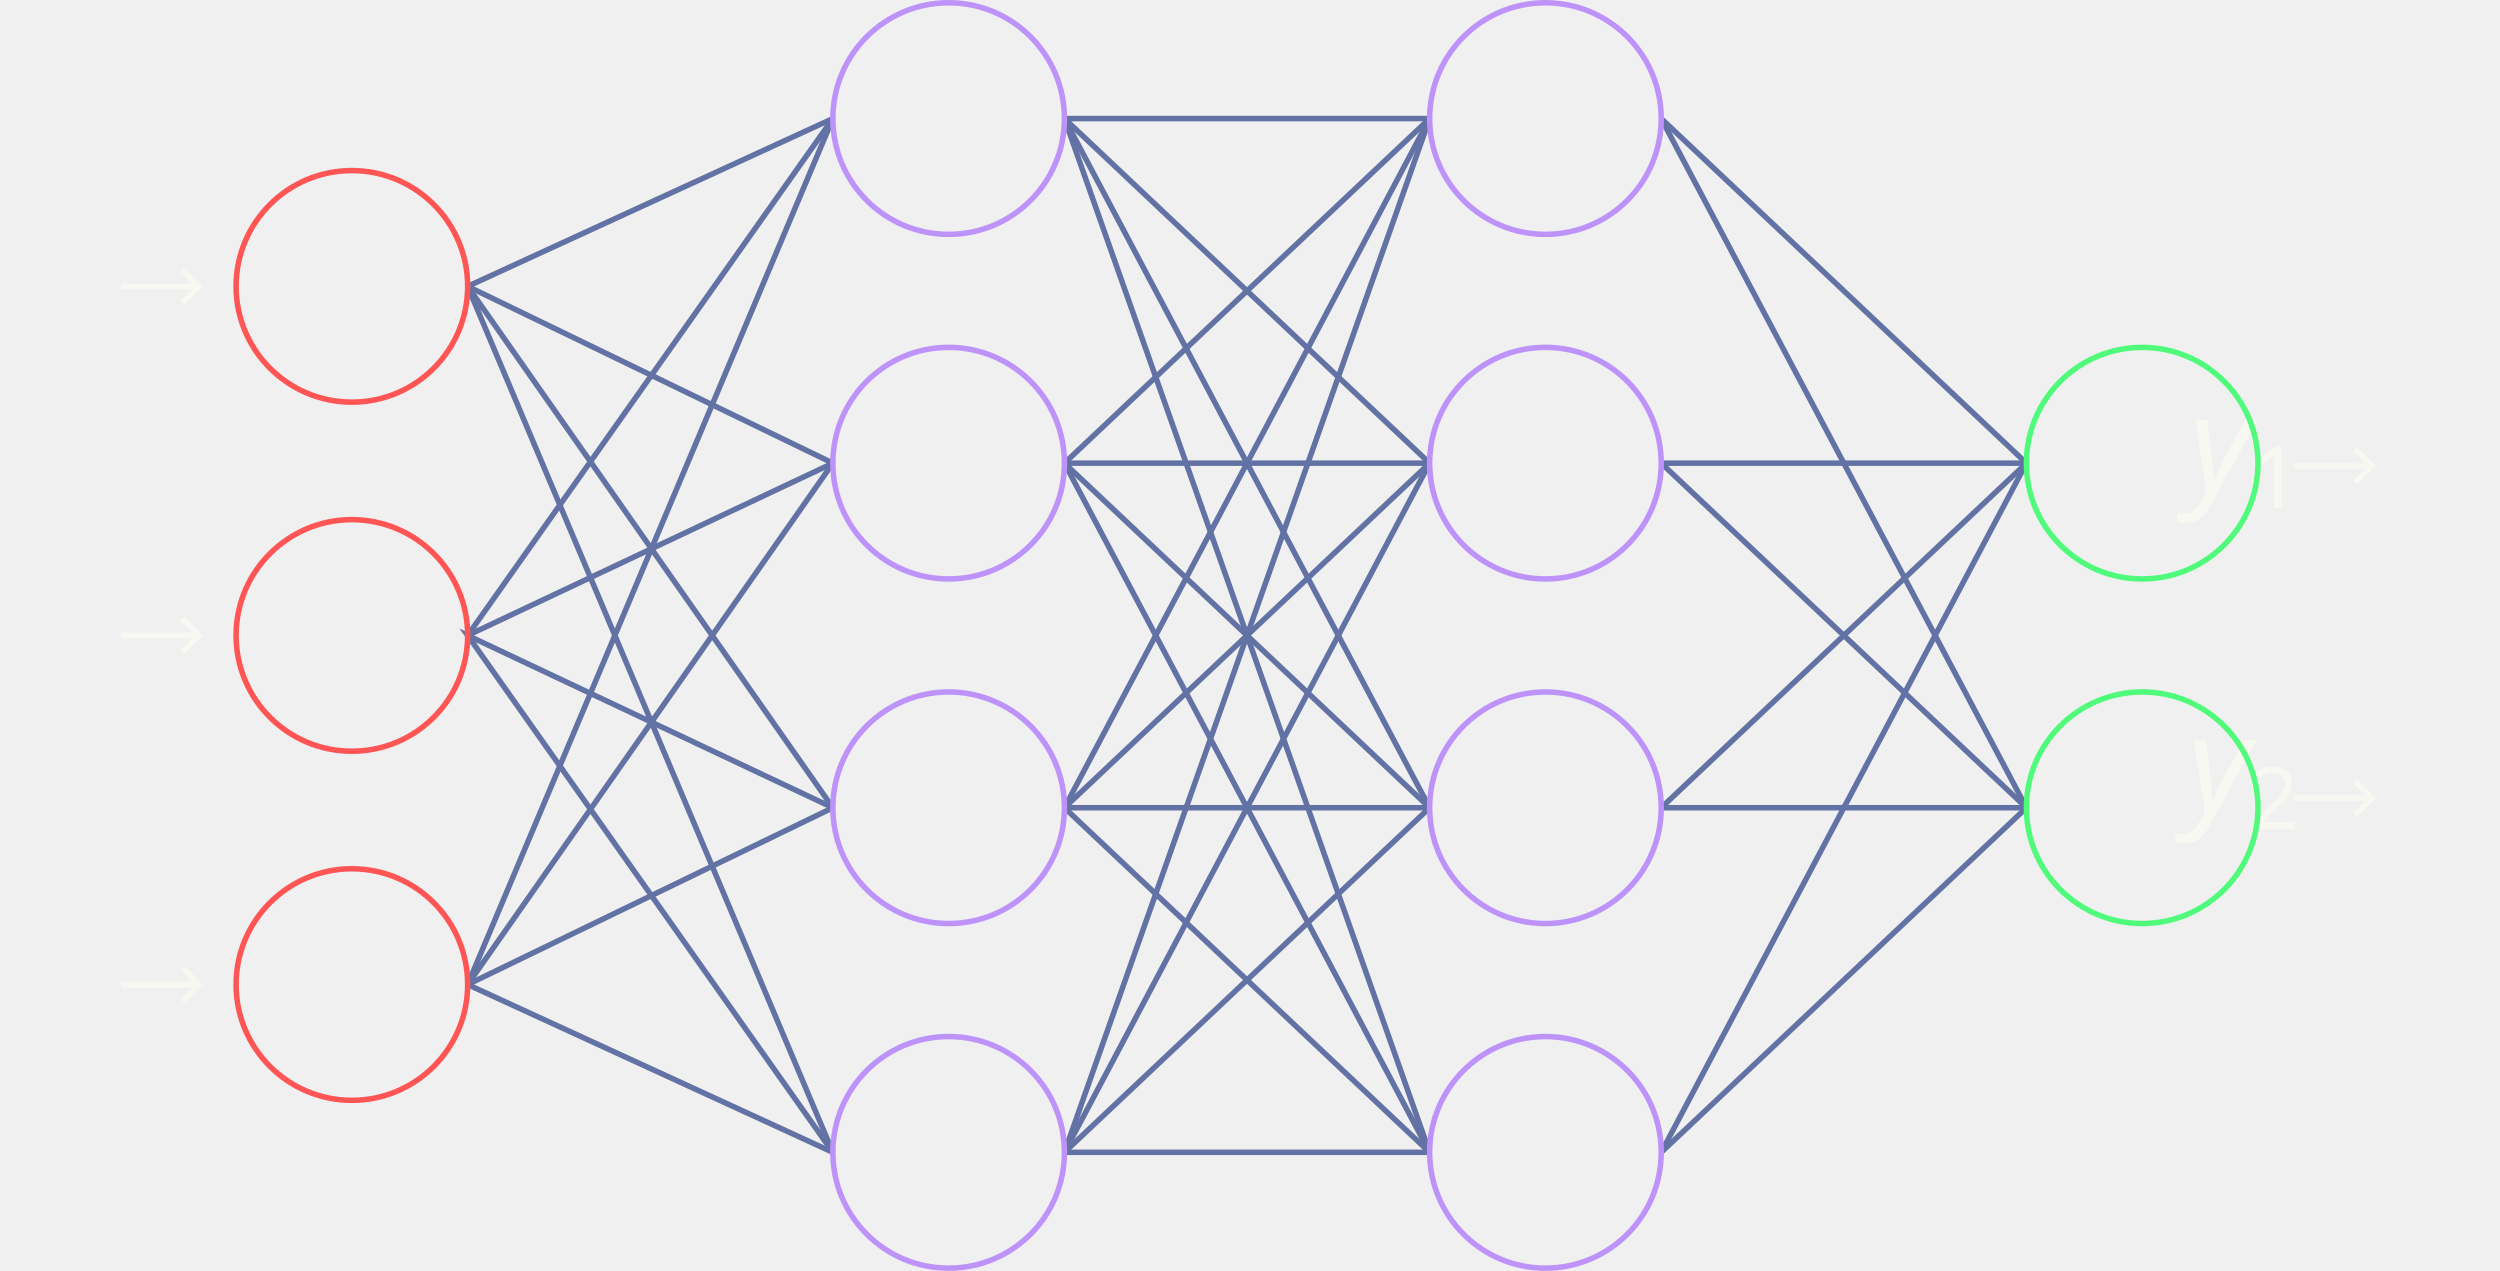
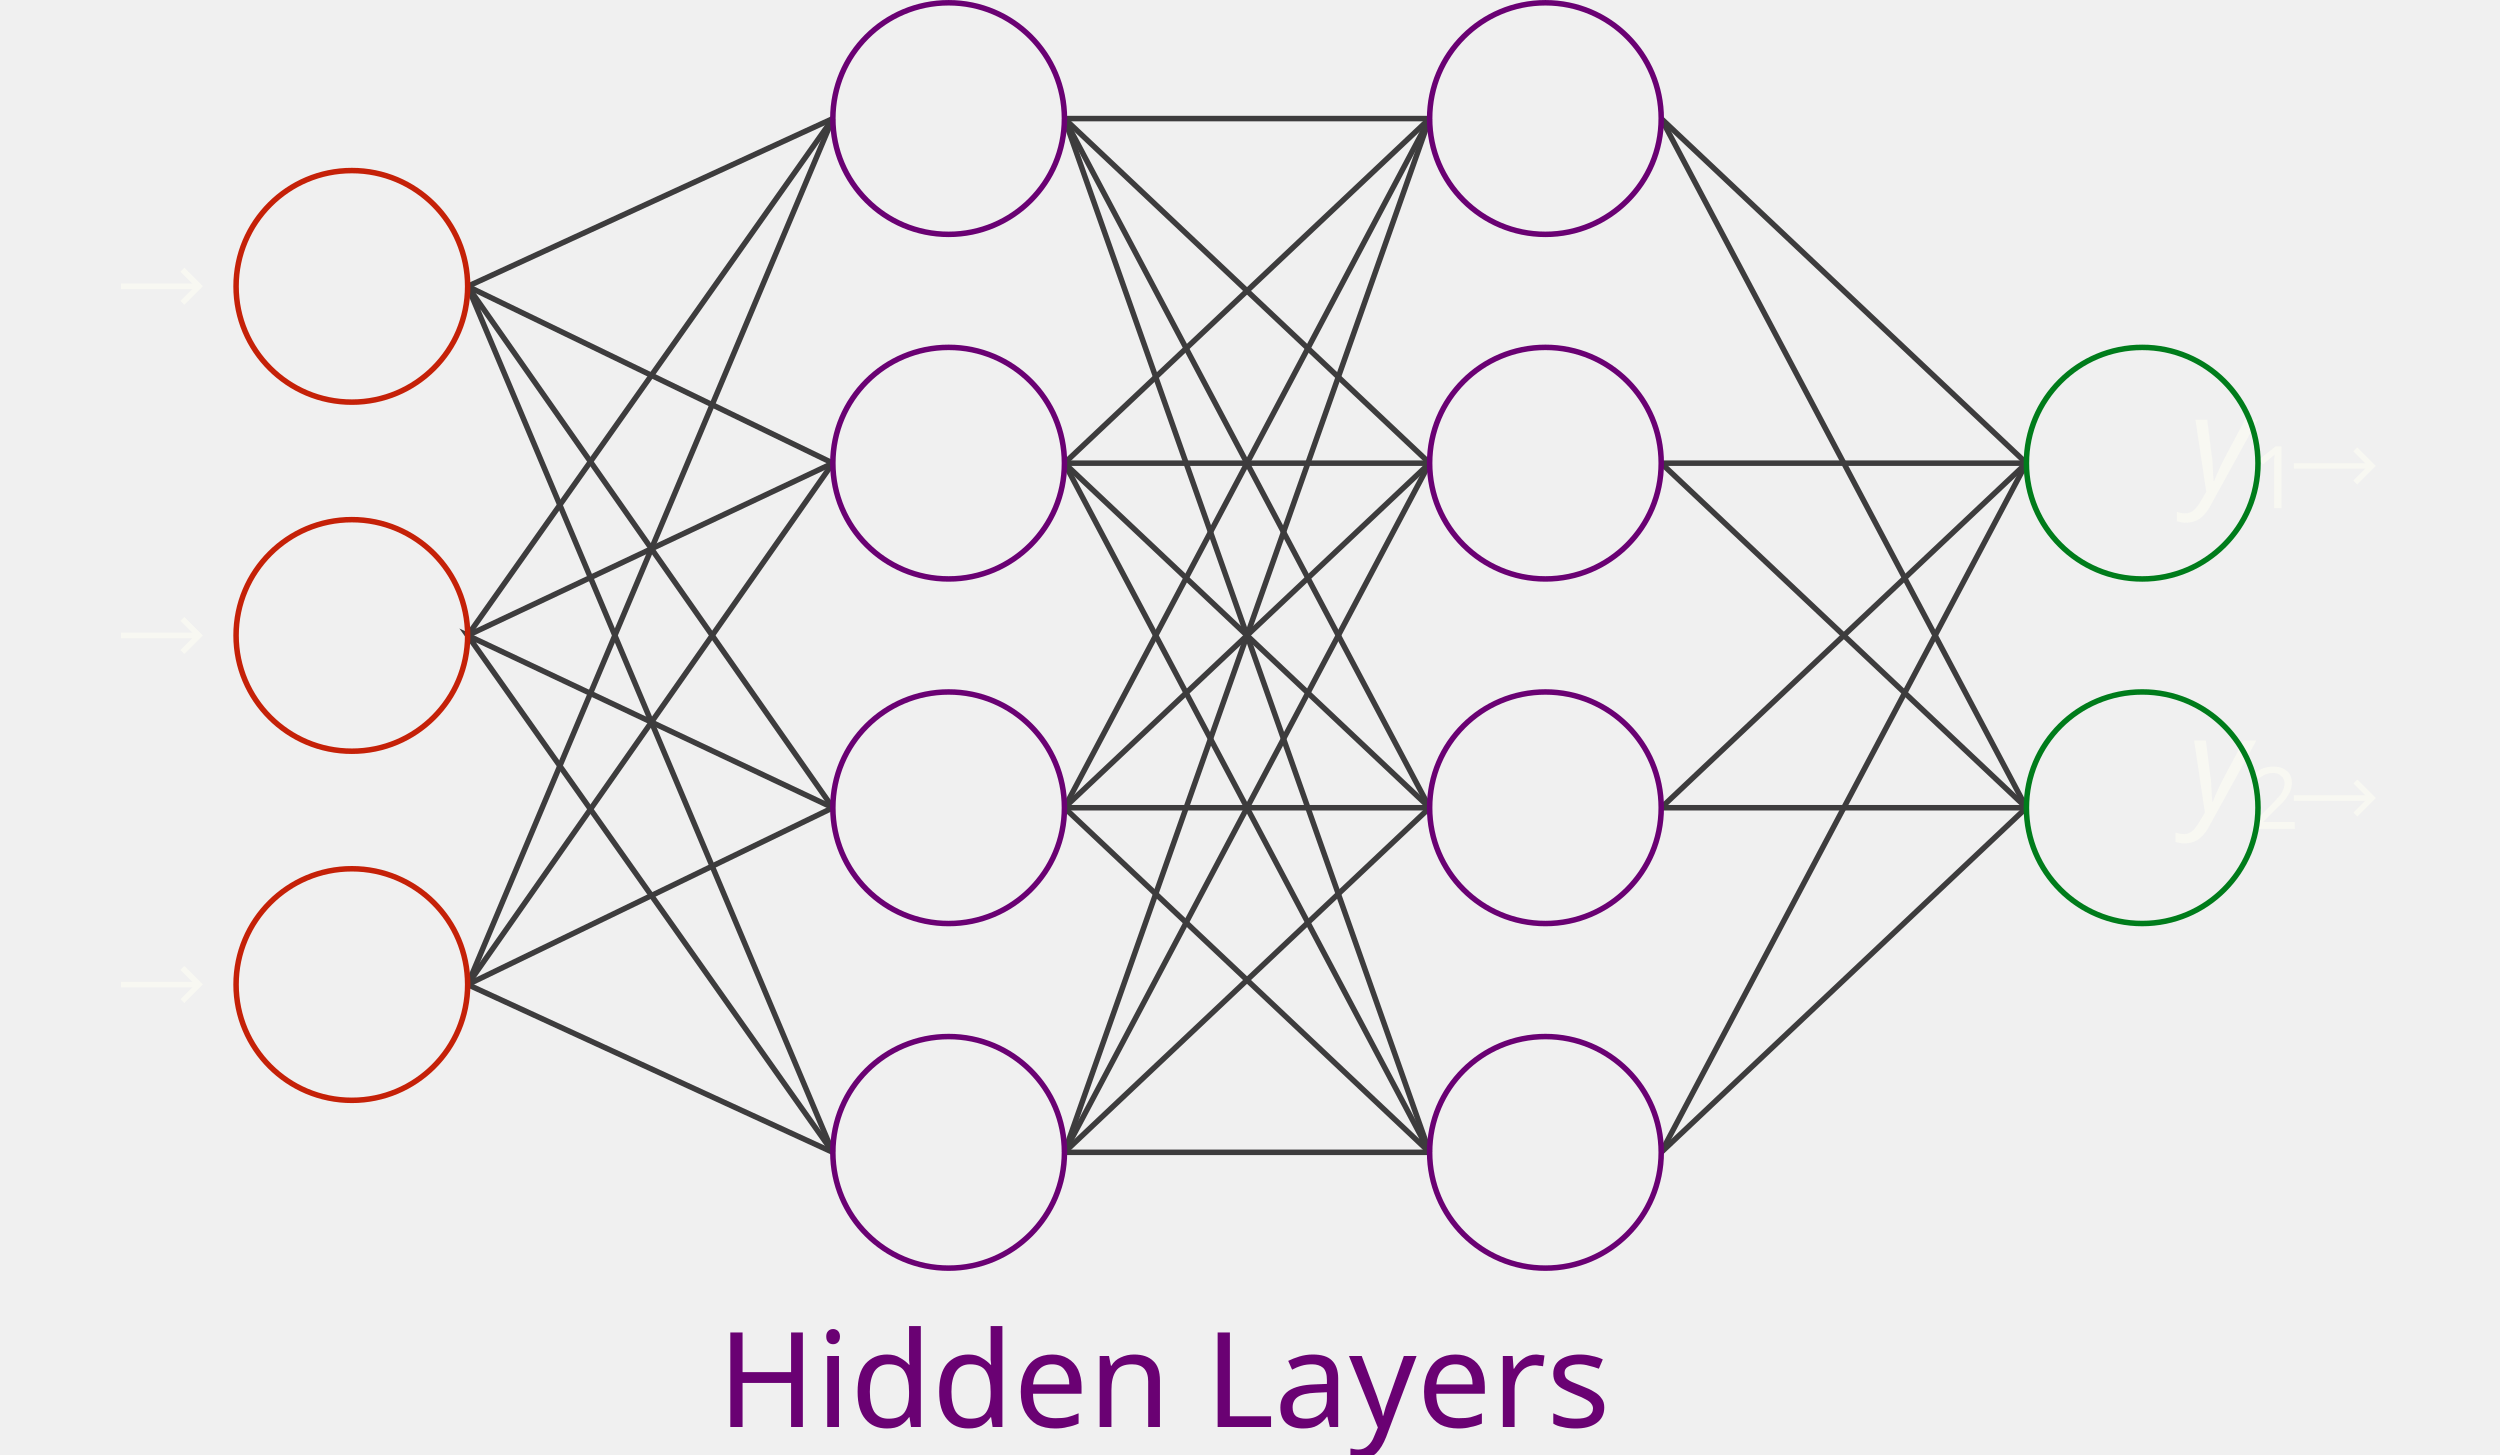
- <svg xmlns="http://www.w3.org/2000/svg" width="79.717mm" height="40.525mm" viewBox="0 0 79.717 40.525" version="1.1" id="svg609">
+ <svg xmlns="http://www.w3.org/2000/svg" width="79.717mm" height="46.374mm" viewBox="0 0 79.717 46.374" version="1.1" id="svg609">
  <defs id="defs606">
    <marker style="overflow:visible" id="Arrow1" refX="0" refY="0" orient="auto-start-reverse" markerWidth="4.061" markerHeight="6.707" viewBox="0 0 4.061 6.707" preserveAspectRatio="xMidYMid">
      <path style="fill:none;stroke:context-stroke;stroke-width:1;stroke-linecap:butt" d="M 3,-3 0,0 3,3" id="path5057" transform="rotate(180,0.125,0)" />
    </marker>
    <marker style="overflow:visible" id="Arrow1-3" refX="0" refY="0" orient="auto-start-reverse" markerWidth="4.061" markerHeight="6.707" viewBox="0 0 4.061 6.707" preserveAspectRatio="xMidYMid">
      <path style="fill:none;stroke:context-stroke;stroke-width:1;stroke-linecap:butt" d="M 3,-3 0,0 3,3" id="path5057-7" transform="rotate(180,0.125,0)" />
    </marker>
    <marker style="overflow:visible" id="Arrow1-9" refX="0" refY="0" orient="auto-start-reverse" markerWidth="4.061" markerHeight="6.707" viewBox="0 0 4.061 6.707" preserveAspectRatio="xMidYMid">
      <path style="fill:none;stroke:context-stroke;stroke-width:1;stroke-linecap:butt" d="M 3,-3 0,0 3,3" id="path5057-2" transform="rotate(180,0.125,0)" />
    </marker>
    <marker style="overflow:visible" id="Arrow1-8" refX="0" refY="0" orient="auto-start-reverse" markerWidth="4.061" markerHeight="6.707" viewBox="0 0 4.061 6.707" preserveAspectRatio="xMidYMid">
      <path style="fill:none;stroke:context-stroke;stroke-width:1;stroke-linecap:butt" d="M 3,-3 0,0 3,3" id="path5057-9" transform="rotate(180,0.125,0)" />
    </marker>
    <marker style="overflow:visible" id="Arrow1-36" refX="0" refY="0" orient="auto-start-reverse" markerWidth="4.061" markerHeight="6.707" viewBox="0 0 4.061 6.707" preserveAspectRatio="xMidYMid">
      <path style="fill:none;stroke:context-stroke;stroke-width:1;stroke-linecap:butt" d="M 3,-3 0,0 3,3" id="path5057-1" transform="rotate(180,0.125,0)" />
    </marker>
  </defs>
  <g id="layer1" transform="translate(-76.41624,-68.05631)" style="display:none">
-     <g id="g1481" style="fill:#282a36">
-       <g id="g206" transform="matrix(0.3527778,0,0,-0.3527778,45.56714,139.7392)" style="fill:#282a36">
-         <path d="M 0,0 H 453.543 V 255.118 H 0 Z" style="fill:#282a36;fill-opacity:1;fill-rule:nonzero;stroke:none" id="path208" />
-       </g>
-       <g id="g210" transform="matrix(0.3527778,0,0,-0.3527778,45.56714,59.75674)" style="fill:#282a36">
-         <path d="M 0,0 H 453.543 V 28.396 H 0 Z" style="fill:#282a36;fill-opacity:1;fill-rule:nonzero;stroke:none" id="path212" />
-       </g>
-       <text xml:space="preserve" style="font-variant:normal;font-weight:bold;font-size:5.587px;font-family:'TeX Gyre Heros';-inkscape-font-specification:TeXGyreHeros-Bold;writing-mode:lr-tb;fill:#282a36;fill-opacity:1;fill-rule:nonzero;stroke:none;stroke-width:0.353" id="text216" x="48.567" y="57.454">
-         <tspan x="48.567 53.21 56.557 58.406 59.949 62.96 66.056 69.151 72.246" y="57.454" id="tspan214" style="fill:#282a36;stroke-width:0.353">Motivação</tspan>
-       </text>
-       <text xml:space="preserve" style="font-variant:normal;font-weight:normal;font-size:4.218px;font-family:'NewCM Sans';-inkscape-font-specification:NewCM10-Book;writing-mode:lr-tb;fill:#282a36;fill-opacity:1;fill-rule:nonzero;stroke:none;stroke-width:0.353" id="text304" x="111.937" y="126.557">
-         <tspan x="111.937" y="126.557" id="tspan302" style="fill:#282a36;stroke-width:0.353">.</tspan>
-       </text>
-       <path d="m 45.567,139.739 h 53.333 v -3.304 h -53.333 z" style="fill:#282a36;fill-opacity:1;fill-rule:nonzero;stroke:none;stroke-width:0.353" id="path310" />
-       <text xml:space="preserve" style="font-variant:normal;font-weight:normal;font-size:1.94px;font-family:'TeX Gyre Heros';-inkscape-font-specification:TeXGyreHeros-Regular;writing-mode:lr-tb;fill:#282a36;fill-opacity:1;fill-rule:nonzero;stroke:none;stroke-width:0.353" id="text316" x="58.604" y="138.722">
-         <tspan x="58.604 60.112 61.187 62.261 62.904 63.33 64.405 65.369 66.768 67.841 69.133 69.56 69.987 70.914 73.069 73.716 74.897 76.187 76.723 78.013 78.548 79.945 81.342 82.632 83.922 85.216" y="138.722" id="tspan314" style="fill:#282a36;stroke-width:0.353">GabrielD.Silva(FEIS/UNESP)</tspan>
-       </text>
-       <g id="g318" transform="matrix(0.3527778,0,0,-0.3527778,98.89975,139.7392)" style="fill:#282a36">
-         <path d="M 0,0 H 151.179 V 9.365 H 0 Z" style="fill:#282a36;fill-opacity:1;fill-rule:nonzero;stroke:none" id="path320" />
-       </g>
-       <text xml:space="preserve" style="font-variant:normal;font-weight:normal;font-size:1.94px;font-family:'TeX Gyre Heros';-inkscape-font-specification:TeXGyreHeros-Regular;writing-mode:lr-tb;fill:#282a36;fill-opacity:1;fill-rule:nonzero;stroke:none;stroke-width:0.353" id="text324" x="107.515" y="138.722">
-         <tspan x="107.515 108.807 109.881 110.956 111.645 112.153 113.228 113.655 114.621 115.696 116.771 118.383 119.458 120.532 121.048 122.661 123.737 125.35 126.64 127.066 128.023 128.529 129.604 131.216 132.291 133.797 134.332 135.407 135.913 136.988 137.415 137.842 138.916 139.991 141.066 141.572 142.647" y="138.722" id="tspan322" style="fill:#282a36;stroke-width:0.353">AperfeiçoamentodeSistemasInteligentes</tspan>
-       </text>
-       <g id="g326" transform="matrix(0.3527778,0,0,-0.3527778,152.2323,139.7392)" style="fill:#282a36">
-         <path d="M 0,0 H 151.179 V 9.365 H 0 Z" style="fill:#282a36;fill-opacity:1;fill-rule:nonzero;stroke:none" id="path328" />
-       </g>
-       <text xml:space="preserve" style="font-variant:normal;font-weight:normal;font-size:1.94px;font-family:'TeX Gyre Heros';-inkscape-font-specification:TeXGyreHeros-Regular;writing-mode:lr-tb;fill:#282a36;fill-opacity:1;fill-rule:nonzero;stroke:none;stroke-width:0.353" id="text332" x="179.222" y="138.722">
-         <tspan x="179.222 180.297 181.911 182.986 184.6 185.675 186.749 187.392 187.818 188.784 189.859 191.473 192.548 193.623 194.698" y="138.722" id="tspan330" style="fill:#282a36;stroke-width:0.353">14deabrilde2023</tspan>
-       </text>
-       <text xml:space="preserve" style="font-variant:normal;font-weight:normal;font-size:1.94px;font-family:'TeX Gyre Heros';-inkscape-font-specification:TeXGyreHeros-Regular;writing-mode:lr-tb;fill:#282a36;fill-opacity:1;fill-rule:nonzero;stroke:none;stroke-width:0.353" id="text336" x="200.196" y="138.722">
-         <tspan x="200.196 201.592 202.452" y="138.722" id="tspan334" style="fill:#282a36;stroke-width:0.353">3/5</tspan>
-       </text>
-     </g>
+     <rect style="fill:#000000;stroke:#ffffff;stroke-width:0.176;paint-order:markers fill stroke" id="rect1483" width="160" height="90" x="45.567" y="49.739" />
  </g>
  <g id="layer2" transform="translate(-30.8491,-18.31705)">
    <text xml:space="preserve" style="font-style:italic;font-variant:normal;font-weight:normal;font-stretch:normal;font-size:4.233px;font-family:NewComputerModern;-inkscape-font-specification:'NewComputerModern Italic';text-align:center;text-anchor:middle;fill:#f8f8f2;stroke:none;stroke-width:0.176;paint-order:markers fill stroke" x="32.295" y="27.958" id="text1326">
      <tspan id="tspan1324" style="font-style:italic;font-variant:normal;font-weight:normal;font-stretch:normal;font-family:NewComputerModern;-inkscape-font-specification:'NewComputerModern Italic';fill:#f8f8f2;stroke:none;stroke-width:0.176" x="32.295" y="27.958">x<tspan style="font-style:normal;font-variant:normal;font-weight:normal;font-stretch:normal;font-size:65%;font-family:NewComputerModern;-inkscape-font-specification:NewComputerModern;baseline-shift:sub" id="tspan1532">1</tspan>
      </tspan>
    </text>
    <text xml:space="preserve" style="font-style:italic;font-variant:normal;font-weight:normal;font-stretch:normal;font-size:4.233px;font-family:NewComputerModern;-inkscape-font-specification:'NewComputerModern Italic';text-align:center;text-anchor:middle;fill:#f8f8f2;stroke:none;stroke-width:0.176;paint-order:markers fill stroke" x="109.029" y="33.968" id="text1326-8">
      <tspan id="tspan1324-7" style="font-style:italic;font-variant:normal;font-weight:normal;font-stretch:normal;font-family:NewComputerModern;-inkscape-font-specification:'NewComputerModern Italic';fill:#f8f8f2;stroke:none;stroke-width:0.176" x="109.029" y="33.968">y<tspan style="font-style:normal;font-variant:normal;font-weight:normal;font-stretch:normal;font-size:65%;font-family:NewComputerModern;-inkscape-font-specification:NewComputerModern;baseline-shift:sub" id="tspan1532-9">1</tspan>
      </tspan>
    </text>
    <text xml:space="preserve" style="font-style:italic;font-variant:normal;font-weight:normal;font-stretch:normal;font-size:4.233px;font-family:NewComputerModern;-inkscape-font-specification:'NewComputerModern Italic';text-align:center;text-anchor:middle;fill:#f8f8f2;stroke:none;stroke-width:0.176;paint-order:markers fill stroke" x="108.987" y="44.195" id="text1326-8-2">
      <tspan id="tspan1324-7-0" style="font-style:italic;font-variant:normal;font-weight:normal;font-stretch:normal;font-family:NewComputerModern;-inkscape-font-specification:'NewComputerModern Italic';fill:#f8f8f2;stroke:none;stroke-width:0.176" x="108.987" y="44.195">y<tspan style="font-style:normal;font-variant:normal;font-weight:normal;font-stretch:normal;font-size:65%;font-family:NewComputerModern;-inkscape-font-specification:NewComputerModern;baseline-shift:sub" id="tspan1532-9-2">2</tspan>
      </tspan>
    </text>
    <text xml:space="preserve" style="font-style:italic;font-variant:normal;font-weight:normal;font-stretch:normal;font-size:4.233px;font-family:NewComputerModern;-inkscape-font-specification:'NewComputerModern Italic';text-align:center;text-anchor:middle;fill:#f8f8f2;stroke:none;stroke-width:0.176;paint-order:markers fill stroke" x="32.295" y="39.09" id="text1326-6">
      <tspan id="tspan1324-0" style="font-style:italic;font-variant:normal;font-weight:normal;font-stretch:normal;font-family:NewComputerModern;-inkscape-font-specification:'NewComputerModern Italic';fill:#f8f8f2;stroke:none;stroke-width:0.176" x="32.295" y="39.09">x<tspan style="font-style:normal;font-variant:normal;font-weight:normal;font-stretch:normal;font-size:65%;font-family:NewComputerModern;-inkscape-font-specification:NewComputerModern;baseline-shift:sub" id="tspan1532-6">2</tspan>
      </tspan>
    </text>
    <text xml:space="preserve" style="font-style:italic;font-variant:normal;font-weight:normal;font-stretch:normal;font-size:4.233px;font-family:NewComputerModern;-inkscape-font-specification:'NewComputerModern Italic';text-align:center;text-anchor:middle;fill:#f8f8f2;stroke:none;stroke-width:0.176;paint-order:markers fill stroke" x="32.295" y="50.192" id="text1326-2">
      <tspan id="tspan1324-6" style="font-style:italic;font-variant:normal;font-weight:normal;font-stretch:normal;font-family:NewComputerModern;-inkscape-font-specification:'NewComputerModern Italic';fill:#f8f8f2;stroke:none;stroke-width:0.176" x="32.295" y="50.192">x<tspan style="font-style:normal;font-variant:normal;font-weight:normal;font-stretch:normal;font-size:65%;font-family:NewComputerModern;-inkscape-font-specification:NewComputerModern;baseline-shift:sub" id="tspan1532-1">3</tspan>
      </tspan>
    </text>
-     <g id="g2772" style="stroke:#6272a4;stroke-width:0.176;stroke-dasharray:none">
-       <path style="fill:none;stroke:#6272a4;stroke-width:0.176;stroke-dasharray:none;paint-order:markers fill stroke" d="M 45.761,27.448 C 49.643,25.664 53.524,23.881 57.406,22.098" id="path1931" />
-       <path style="fill:none;stroke:#6272a4;stroke-width:0.176;stroke-dasharray:none;paint-order:markers fill stroke" d="M 45.761,27.448 57.406,33.086" id="path2061" />
-       <path style="fill:none;stroke:#6272a4;stroke-width:0.176;stroke-dasharray:none;paint-order:markers fill stroke" d="M 57.406,44.073 45.761,27.448 57.406,55.061" id="path2063" />
-       <path style="fill:none;stroke:#6272a4;stroke-width:0.176;stroke-dasharray:none;paint-order:markers fill stroke" d="M 45.761,38.579 57.406,22.098" id="path2065" />
-       <path style="fill:none;stroke:#6272a4;stroke-width:0.176;stroke-dasharray:none;paint-order:markers fill stroke" d="M 45.761,38.579 57.406,33.086" id="path2067" />
-       <path style="fill:none;stroke:#6272a4;stroke-width:0.176;stroke-dasharray:none;paint-order:markers fill stroke" d="M 45.761,49.711 57.406,33.086" id="path2069" />
-       <path style="fill:none;stroke:#6272a4;stroke-width:0.176;stroke-dasharray:none;paint-order:markers fill stroke" d="M 57.406,44.073 45.761,38.579 57.406,55.061" id="path2071" />
-       <path style="fill:none;stroke:#6272a4;stroke-width:0.176;stroke-dasharray:none;paint-order:markers fill stroke" d="M 45.761,49.711 57.406,22.098" id="path2073" />
-       <path style="fill:none;stroke:#6272a4;stroke-width:0.176;stroke-dasharray:none;paint-order:markers fill stroke" d="M 45.761,49.711 57.406,44.073" id="path2075" />
-       <path style="fill:none;stroke:#6272a4;stroke-width:0.176;stroke-dasharray:none;paint-order:markers fill stroke" d="M 45.761,49.711 57.406,55.061" id="path2077" />
+     <g id="g2772" style="stroke:#3d3c3d;stroke-width:0.176;stroke-dasharray:none">
+       <path style="fill:none;stroke:#3d3c3d;stroke-width:0.176;stroke-dasharray:none;paint-order:markers fill stroke" d="M 45.761,27.448 C 49.643,25.664 53.524,23.881 57.406,22.098" id="path1931" />
+       <path style="fill:none;stroke:#3d3c3d;stroke-width:0.176;stroke-dasharray:none;paint-order:markers fill stroke" d="M 45.761,27.448 57.406,33.086" id="path2061" />
+       <path style="fill:none;stroke:#3d3c3d;stroke-width:0.176;stroke-dasharray:none;paint-order:markers fill stroke" d="M 57.406,44.073 45.761,27.448 57.406,55.061" id="path2063" />
+       <path style="fill:none;stroke:#3d3c3d;stroke-width:0.176;stroke-dasharray:none;paint-order:markers fill stroke" d="M 45.761,38.579 57.406,22.098" id="path2065" />
+       <path style="fill:none;stroke:#3d3c3d;stroke-width:0.176;stroke-dasharray:none;paint-order:markers fill stroke" d="M 45.761,38.579 57.406,33.086" id="path2067" />
+       <path style="fill:none;stroke:#3d3c3d;stroke-width:0.176;stroke-dasharray:none;paint-order:markers fill stroke" d="M 45.761,49.711 57.406,33.086" id="path2069" />
+       <path style="fill:none;stroke:#3d3c3d;stroke-width:0.176;stroke-dasharray:none;paint-order:markers fill stroke" d="M 57.406,44.073 45.761,38.579 57.406,55.061" id="path2071" />
+       <path style="fill:none;stroke:#3d3c3d;stroke-width:0.176;stroke-dasharray:none;paint-order:markers fill stroke" d="M 45.761,49.711 57.406,22.098" id="path2073" />
+       <path style="fill:none;stroke:#3d3c3d;stroke-width:0.176;stroke-dasharray:none;paint-order:markers fill stroke" d="M 45.761,49.711 57.406,44.073" id="path2075" />
+       <path style="fill:none;stroke:#3d3c3d;stroke-width:0.176;stroke-dasharray:none;paint-order:markers fill stroke" d="M 45.761,49.711 57.406,55.061" id="path2077" />
    </g>
-     <g id="g1209" style="stroke:#ff5555;stroke-width:0.176;stroke-dasharray:none;fill:none">
-       <circle style="fill:none;stroke:#ff5555;stroke-width:0.176;stroke-dasharray:none;paint-order:markers fill stroke" id="path1072" cx="42.069" cy="27.448" r="3.692" />
-       <circle style="fill:none;stroke:#ff5555;stroke-width:0.176;stroke-dasharray:none;paint-order:markers fill stroke" id="path1072-3" cx="42.069" cy="38.579" r="3.692" />
-       <circle style="fill:none;stroke:#ff5555;stroke-width:0.176;stroke-dasharray:none;paint-order:markers fill stroke" id="path1072-6" cx="42.069" cy="49.711" r="3.692" />
+     <g id="g1209" style="fill:none;stroke:#c52108;stroke-width:0.176;stroke-dasharray:none">
+       <circle style="fill:none;stroke:#c52108;stroke-width:0.176;stroke-dasharray:none;paint-order:markers fill stroke" id="path1072" cx="42.069" cy="27.448" r="3.692" />
+       <circle style="fill:none;stroke:#c52108;stroke-width:0.176;stroke-dasharray:none;paint-order:markers fill stroke" id="path1072-3" cx="42.069" cy="38.579" r="3.692" />
+       <circle style="fill:none;stroke:#c52108;stroke-width:0.176;stroke-dasharray:none;paint-order:markers fill stroke" id="path1072-6" cx="42.069" cy="49.711" r="3.692" />
    </g>
-     <g id="g2789" style="stroke:#6272a4;stroke-width:0.176;stroke-dasharray:none">
-       <path style="fill:none;stroke:#6272a4;stroke-width:0.176;stroke-dasharray:none;paint-order:markers fill stroke" d="M 64.79,22.098 H 76.435" id="path2154" />
-       <path style="fill:none;stroke:#6272a4;stroke-width:0.176;stroke-dasharray:none;paint-order:markers fill stroke" d="M 64.79,33.086 76.435,22.098" id="path2156" />
-       <path style="fill:none;stroke:#6272a4;stroke-width:0.176;stroke-dasharray:none;paint-order:markers fill stroke" d="M 64.79,44.073 76.435,22.098" id="path2158" />
-       <path style="fill:none;stroke:#6272a4;stroke-width:0.176;stroke-dasharray:none;paint-order:markers fill stroke" d="M 64.79,55.061 76.435,22.098" id="path2160" />
-       <path style="fill:none;stroke:#6272a4;stroke-width:0.176;stroke-dasharray:none;paint-order:markers fill stroke" d="M 64.79,22.098 76.435,33.086" id="path2168" />
-       <path style="fill:none;stroke:#6272a4;stroke-width:0.176;stroke-dasharray:none;paint-order:markers fill stroke" d="M 64.79,33.086 H 76.435" id="path2170" />
-       <path style="fill:none;stroke:#6272a4;stroke-width:0.176;stroke-dasharray:none;paint-order:markers fill stroke" d="M 64.79,44.073 76.435,33.086" id="path2172" />
-       <path style="fill:none;stroke:#6272a4;stroke-width:0.176;stroke-dasharray:none;paint-order:markers fill stroke" d="M 64.79,55.061 76.435,33.086" id="path2174" />
-       <path style="fill:none;stroke:#6272a4;stroke-width:0.176;stroke-dasharray:none;paint-order:markers fill stroke" d="M 64.79,22.098 76.435,44.073" id="path2176" />
-       <path style="fill:none;stroke:#6272a4;stroke-width:0.176;stroke-dasharray:none;paint-order:markers fill stroke" d="M 64.79,33.086 76.435,44.073" id="path2178" />
-       <path style="fill:none;stroke:#6272a4;stroke-width:0.176;stroke-dasharray:none;paint-order:markers fill stroke" d="M 64.79,44.073 H 76.435" id="path2180" />
-       <path style="fill:none;stroke:#6272a4;stroke-width:0.176;stroke-dasharray:none;paint-order:markers fill stroke" d="M 64.79,55.061 76.435,44.073" id="path2182" />
-       <path style="fill:none;stroke:#6272a4;stroke-width:0.176;stroke-dasharray:none;paint-order:markers fill stroke" d="M 76.435,55.061 64.79,22.098" id="path2271" />
-       <path style="fill:none;stroke:#6272a4;stroke-width:0.176;stroke-dasharray:none;paint-order:markers fill stroke" d="M 64.79,33.086 76.435,55.061 64.79,44.073" id="path2273" />
-       <path style="fill:none;stroke:#6272a4;stroke-width:0.176;stroke-dasharray:none;paint-order:markers fill stroke" d="M 76.435,55.061 H 64.79" id="path2275" />
+     <g id="g2789" style="stroke:#3d3c3d;stroke-width:0.176;stroke-dasharray:none">
+       <path style="fill:none;stroke:#3d3c3d;stroke-width:0.176;stroke-dasharray:none;paint-order:markers fill stroke" d="M 64.79,22.098 H 76.435" id="path2154" />
+       <path style="fill:none;stroke:#3d3c3d;stroke-width:0.176;stroke-dasharray:none;paint-order:markers fill stroke" d="M 64.79,33.086 76.435,22.098" id="path2156" />
+       <path style="fill:none;stroke:#3d3c3d;stroke-width:0.176;stroke-dasharray:none;paint-order:markers fill stroke" d="M 64.79,44.073 76.435,22.098" id="path2158" />
+       <path style="fill:none;stroke:#3d3c3d;stroke-width:0.176;stroke-dasharray:none;paint-order:markers fill stroke" d="M 64.79,55.061 76.435,22.098" id="path2160" />
+       <path style="fill:none;stroke:#3d3c3d;stroke-width:0.176;stroke-dasharray:none;paint-order:markers fill stroke" d="M 64.79,22.098 76.435,33.086" id="path2168" />
+       <path style="fill:none;stroke:#3d3c3d;stroke-width:0.176;stroke-dasharray:none;paint-order:markers fill stroke" d="M 64.79,33.086 H 76.435" id="path2170" />
+       <path style="fill:none;stroke:#3d3c3d;stroke-width:0.176;stroke-dasharray:none;paint-order:markers fill stroke" d="M 64.79,44.073 76.435,33.086" id="path2172" />
+       <path style="fill:none;stroke:#3d3c3d;stroke-width:0.176;stroke-dasharray:none;paint-order:markers fill stroke" d="M 64.79,55.061 76.435,33.086" id="path2174" />
+       <path style="fill:none;stroke:#3d3c3d;stroke-width:0.176;stroke-dasharray:none;paint-order:markers fill stroke" d="M 64.79,22.098 76.435,44.073" id="path2176" />
+       <path style="fill:none;stroke:#3d3c3d;stroke-width:0.176;stroke-dasharray:none;paint-order:markers fill stroke" d="M 64.79,33.086 76.435,44.073" id="path2178" />
+       <path style="fill:none;stroke:#3d3c3d;stroke-width:0.176;stroke-dasharray:none;paint-order:markers fill stroke" d="M 64.79,44.073 H 76.435" id="path2180" />
+       <path style="fill:none;stroke:#3d3c3d;stroke-width:0.176;stroke-dasharray:none;paint-order:markers fill stroke" d="M 64.79,55.061 76.435,44.073" id="path2182" />
+       <path style="fill:none;stroke:#3d3c3d;stroke-width:0.176;stroke-dasharray:none;paint-order:markers fill stroke" d="M 76.435,55.061 64.79,22.098" id="path2271" />
+       <path style="fill:none;stroke:#3d3c3d;stroke-width:0.176;stroke-dasharray:none;paint-order:markers fill stroke" d="M 64.79,33.086 76.435,55.061 64.79,44.073" id="path2273" />
+       <path style="fill:none;stroke:#3d3c3d;stroke-width:0.176;stroke-dasharray:none;paint-order:markers fill stroke" d="M 76.435,55.061 H 64.79" id="path2275" />
    </g>
-     <g id="g1215" transform="translate(0.3544477,2.691594)" style="stroke:#bd93f9;stroke-width:0.176;stroke-dasharray:none;fill:none">
-       <circle style="fill:none;stroke:#bd93f9;stroke-width:0.176;stroke-dasharray:none;paint-order:markers fill stroke" id="path1072-7" cx="60.744" cy="19.406" r="3.692" />
-       <circle style="fill:none;stroke:#bd93f9;stroke-width:0.176;stroke-dasharray:none;paint-order:markers fill stroke" id="path1072-5" cx="60.744" cy="30.394" r="3.692" />
-       <circle style="fill:none;stroke:#bd93f9;stroke-width:0.176;stroke-dasharray:none;paint-order:markers fill stroke" id="path1072-35" cx="60.744" cy="41.382" r="3.692" />
-       <circle style="fill:none;stroke:#bd93f9;stroke-width:0.176;stroke-dasharray:none;paint-order:markers fill stroke" id="path1072-62" cx="60.744" cy="52.37" r="3.692" />
+     <g id="g1215" transform="translate(0.3544477,2.691594)" style="fill:none;stroke:#6a0173;stroke-width:0.176;stroke-dasharray:none">
+       <circle style="fill:none;stroke:#6a0173;stroke-width:0.176;stroke-dasharray:none;paint-order:markers fill stroke" id="path1072-7" cx="60.744" cy="19.406" r="3.692" />
+       <circle style="fill:none;stroke:#6a0173;stroke-width:0.176;stroke-dasharray:none;paint-order:markers fill stroke" id="path1072-5" cx="60.744" cy="30.394" r="3.692" />
+       <circle style="fill:none;stroke:#6a0173;stroke-width:0.176;stroke-dasharray:none;paint-order:markers fill stroke" id="path1072-35" cx="60.744" cy="41.382" r="3.692" />
+       <circle style="fill:none;stroke:#6a0173;stroke-width:0.176;stroke-dasharray:none;paint-order:markers fill stroke" id="path1072-62" cx="60.744" cy="52.37" r="3.692" />
    </g>
-     <g id="g2799" style="stroke:#6272a4;stroke-width:0.176;stroke-dasharray:none">
-       <path style="fill:none;stroke:#6272a4;stroke-width:0.176;stroke-dasharray:none;paint-order:markers fill stroke" d="m 83.82,22.098 11.645,10.988" id="path2649" />
-       <path style="fill:none;stroke:#6272a4;stroke-width:0.176;stroke-dasharray:none;paint-order:markers fill stroke" d="m 83.82,33.086 11.645,-3e-6" id="path2651" />
-       <path style="fill:none;stroke:#6272a4;stroke-width:0.176;stroke-dasharray:none;paint-order:markers fill stroke" d="M 83.82,44.073 95.465,33.086" id="path2653" />
-       <path style="fill:none;stroke:#6272a4;stroke-width:0.176;stroke-dasharray:none;paint-order:markers fill stroke" d="M 83.82,55.061 95.465,33.086" id="path2655" />
-       <path style="fill:none;stroke:#6272a4;stroke-width:0.176;stroke-dasharray:none;paint-order:markers fill stroke" d="M 83.82,22.098 95.465,44.073" id="path2657" />
-       <path style="fill:none;stroke:#6272a4;stroke-width:0.176;stroke-dasharray:none;paint-order:markers fill stroke" d="M 83.82,33.086 95.465,44.073" id="path2659" />
-       <path style="fill:none;stroke:#6272a4;stroke-width:0.176;stroke-dasharray:none;paint-order:markers fill stroke" d="M 83.82,44.073 H 95.465" id="path2661" />
-       <path style="fill:none;stroke:#6272a4;stroke-width:0.176;stroke-dasharray:none;paint-order:markers fill stroke" d="m 83.82,55.061 11.645,-10.988" id="path2663" />
+     <g id="g2799" style="stroke:#3d3c3d;stroke-width:0.176;stroke-dasharray:none">
+       <path style="fill:none;stroke:#3d3c3d;stroke-width:0.176;stroke-dasharray:none;paint-order:markers fill stroke" d="m 83.82,22.098 11.645,10.988" id="path2649" />
+       <path style="fill:none;stroke:#3d3c3d;stroke-width:0.176;stroke-dasharray:none;paint-order:markers fill stroke" d="m 83.82,33.086 11.645,-3e-6" id="path2651" />
+       <path style="fill:none;stroke:#3d3c3d;stroke-width:0.176;stroke-dasharray:none;paint-order:markers fill stroke" d="M 83.82,44.073 95.465,33.086" id="path2653" />
+       <path style="fill:none;stroke:#3d3c3d;stroke-width:0.176;stroke-dasharray:none;paint-order:markers fill stroke" d="M 83.82,55.061 95.465,33.086" id="path2655" />
+       <path style="fill:none;stroke:#3d3c3d;stroke-width:0.176;stroke-dasharray:none;paint-order:markers fill stroke" d="M 83.82,22.098 95.465,44.073" id="path2657" />
+       <path style="fill:none;stroke:#3d3c3d;stroke-width:0.176;stroke-dasharray:none;paint-order:markers fill stroke" d="M 83.82,33.086 95.465,44.073" id="path2659" />
+       <path style="fill:none;stroke:#3d3c3d;stroke-width:0.176;stroke-dasharray:none;paint-order:markers fill stroke" d="M 83.82,44.073 H 95.465" id="path2661" />
+       <path style="fill:none;stroke:#3d3c3d;stroke-width:0.176;stroke-dasharray:none;paint-order:markers fill stroke" d="m 83.82,55.061 11.645,-10.988" id="path2663" />
    </g>
-     <g id="g2803" style="stroke:#50fa7b;stroke-width:0.176;stroke-dasharray:none;fill:none">
-       <circle style="fill:none;stroke:#50fa7b;stroke-width:0.176;stroke-dasharray:none;paint-order:markers fill stroke" id="path1072-9" cx="99.157" cy="33.086" r="3.692" />
-       <circle style="fill:none;stroke:#50fa7b;stroke-width:0.176;stroke-dasharray:none;paint-order:markers fill stroke" id="path1072-1" cx="99.157" cy="44.073" r="3.692" />
+     <g id="g2803" style="fill:none;stroke:#007c1b;stroke-width:0.176;stroke-dasharray:none">
+       <circle style="fill:none;stroke:#007c1b;stroke-width:0.176;stroke-dasharray:none;paint-order:markers fill stroke" id="path1072-9" cx="99.157" cy="33.086" r="3.692" />
+       <circle style="fill:none;stroke:#007c1b;stroke-width:0.176;stroke-dasharray:none;paint-order:markers fill stroke" id="path1072-1" cx="99.157" cy="44.073" r="3.692" />
    </g>
-     <g id="g1215-2" transform="translate(19.3839,2.691594)" style="stroke:#bd93f9;stroke-width:0.176;stroke-dasharray:none;fill:none">
-       <circle style="fill:none;stroke:#bd93f9;stroke-width:0.176;stroke-dasharray:none;paint-order:markers fill stroke" id="path1072-7-7" cx="60.744" cy="19.406" r="3.692" />
-       <circle style="fill:none;stroke:#bd93f9;stroke-width:0.176;stroke-dasharray:none;paint-order:markers fill stroke" id="path1072-5-0" cx="60.744" cy="30.394" r="3.692" />
-       <circle style="fill:none;stroke:#bd93f9;stroke-width:0.176;stroke-dasharray:none;paint-order:markers fill stroke" id="path1072-35-9" cx="60.744" cy="41.382" r="3.692" />
-       <circle style="fill:none;stroke:#bd93f9;stroke-width:0.176;stroke-dasharray:none;paint-order:markers fill stroke" id="path1072-62-3" cx="60.744" cy="52.37" r="3.692" />
+     <g id="g1215-2" transform="translate(19.3839,2.691594)" style="fill:none;stroke:#6a0173;stroke-width:0.176;stroke-dasharray:none">
+       <circle style="fill:none;stroke:#6a0173;stroke-width:0.176;stroke-dasharray:none;paint-order:markers fill stroke" id="path1072-7-7" cx="60.744" cy="19.406" r="3.692" />
+       <circle style="fill:none;stroke:#6a0173;stroke-width:0.176;stroke-dasharray:none;paint-order:markers fill stroke" id="path1072-5-0" cx="60.744" cy="30.394" r="3.692" />
+       <circle style="fill:none;stroke:#6a0173;stroke-width:0.176;stroke-dasharray:none;paint-order:markers fill stroke" id="path1072-35-9" cx="60.744" cy="41.382" r="3.692" />
+       <circle style="fill:none;stroke:#6a0173;stroke-width:0.176;stroke-dasharray:none;paint-order:markers fill stroke" id="path1072-62-3" cx="60.744" cy="52.37" r="3.692" />
    </g>
    <path style="fill:none;stroke:#f8f8f2;stroke-width:0.176;stroke-dasharray:none;marker-end:url(#Arrow1);paint-order:markers fill stroke" d="m 34.705,27.446 h 2.444" id="path2969" />
    <path style="fill:none;stroke:#f8f8f2;stroke-width:0.176;stroke-dasharray:none;marker-end:url(#Arrow1-3);paint-order:markers fill stroke" d="m 34.705,38.579 h 2.444" id="path2969-5" />
    <path style="fill:none;stroke:#f8f8f2;stroke-width:0.176;stroke-dasharray:none;marker-end:url(#Arrow1-9);paint-order:markers fill stroke" d="m 34.705,49.711 h 2.444" id="path2969-2" />
    <path style="fill:none;stroke:#f8f8f2;stroke-width:0.176;stroke-dasharray:none;marker-end:url(#Arrow1-8);paint-order:markers fill stroke" d="m 103.993,33.174 h 2.444" id="path2969-7" />
    <path style="fill:none;stroke:#f8f8f2;stroke-width:0.176;stroke-dasharray:none;marker-end:url(#Arrow1-36);paint-order:markers fill stroke" d="m 103.993,43.763 h 2.444" id="path2969-29" />
+     <text xml:space="preserve" style="font-size:4.233px;font-family:NewComputerModern;-inkscape-font-specification:NewComputerModern;text-align:center;text-anchor:middle;display:inline;fill:#6a0173;stroke:#3d3c3d;stroke-width:0.176;paint-order:markers fill stroke" x="70.71" y="63.823" id="text1781">
+       <tspan id="tspan1779" style="fill:#6a0173;stroke:none;stroke-width:0.176" x="70.71" y="63.823">Hidden Layers</tspan>
+     </text>
  </g>
</svg>
